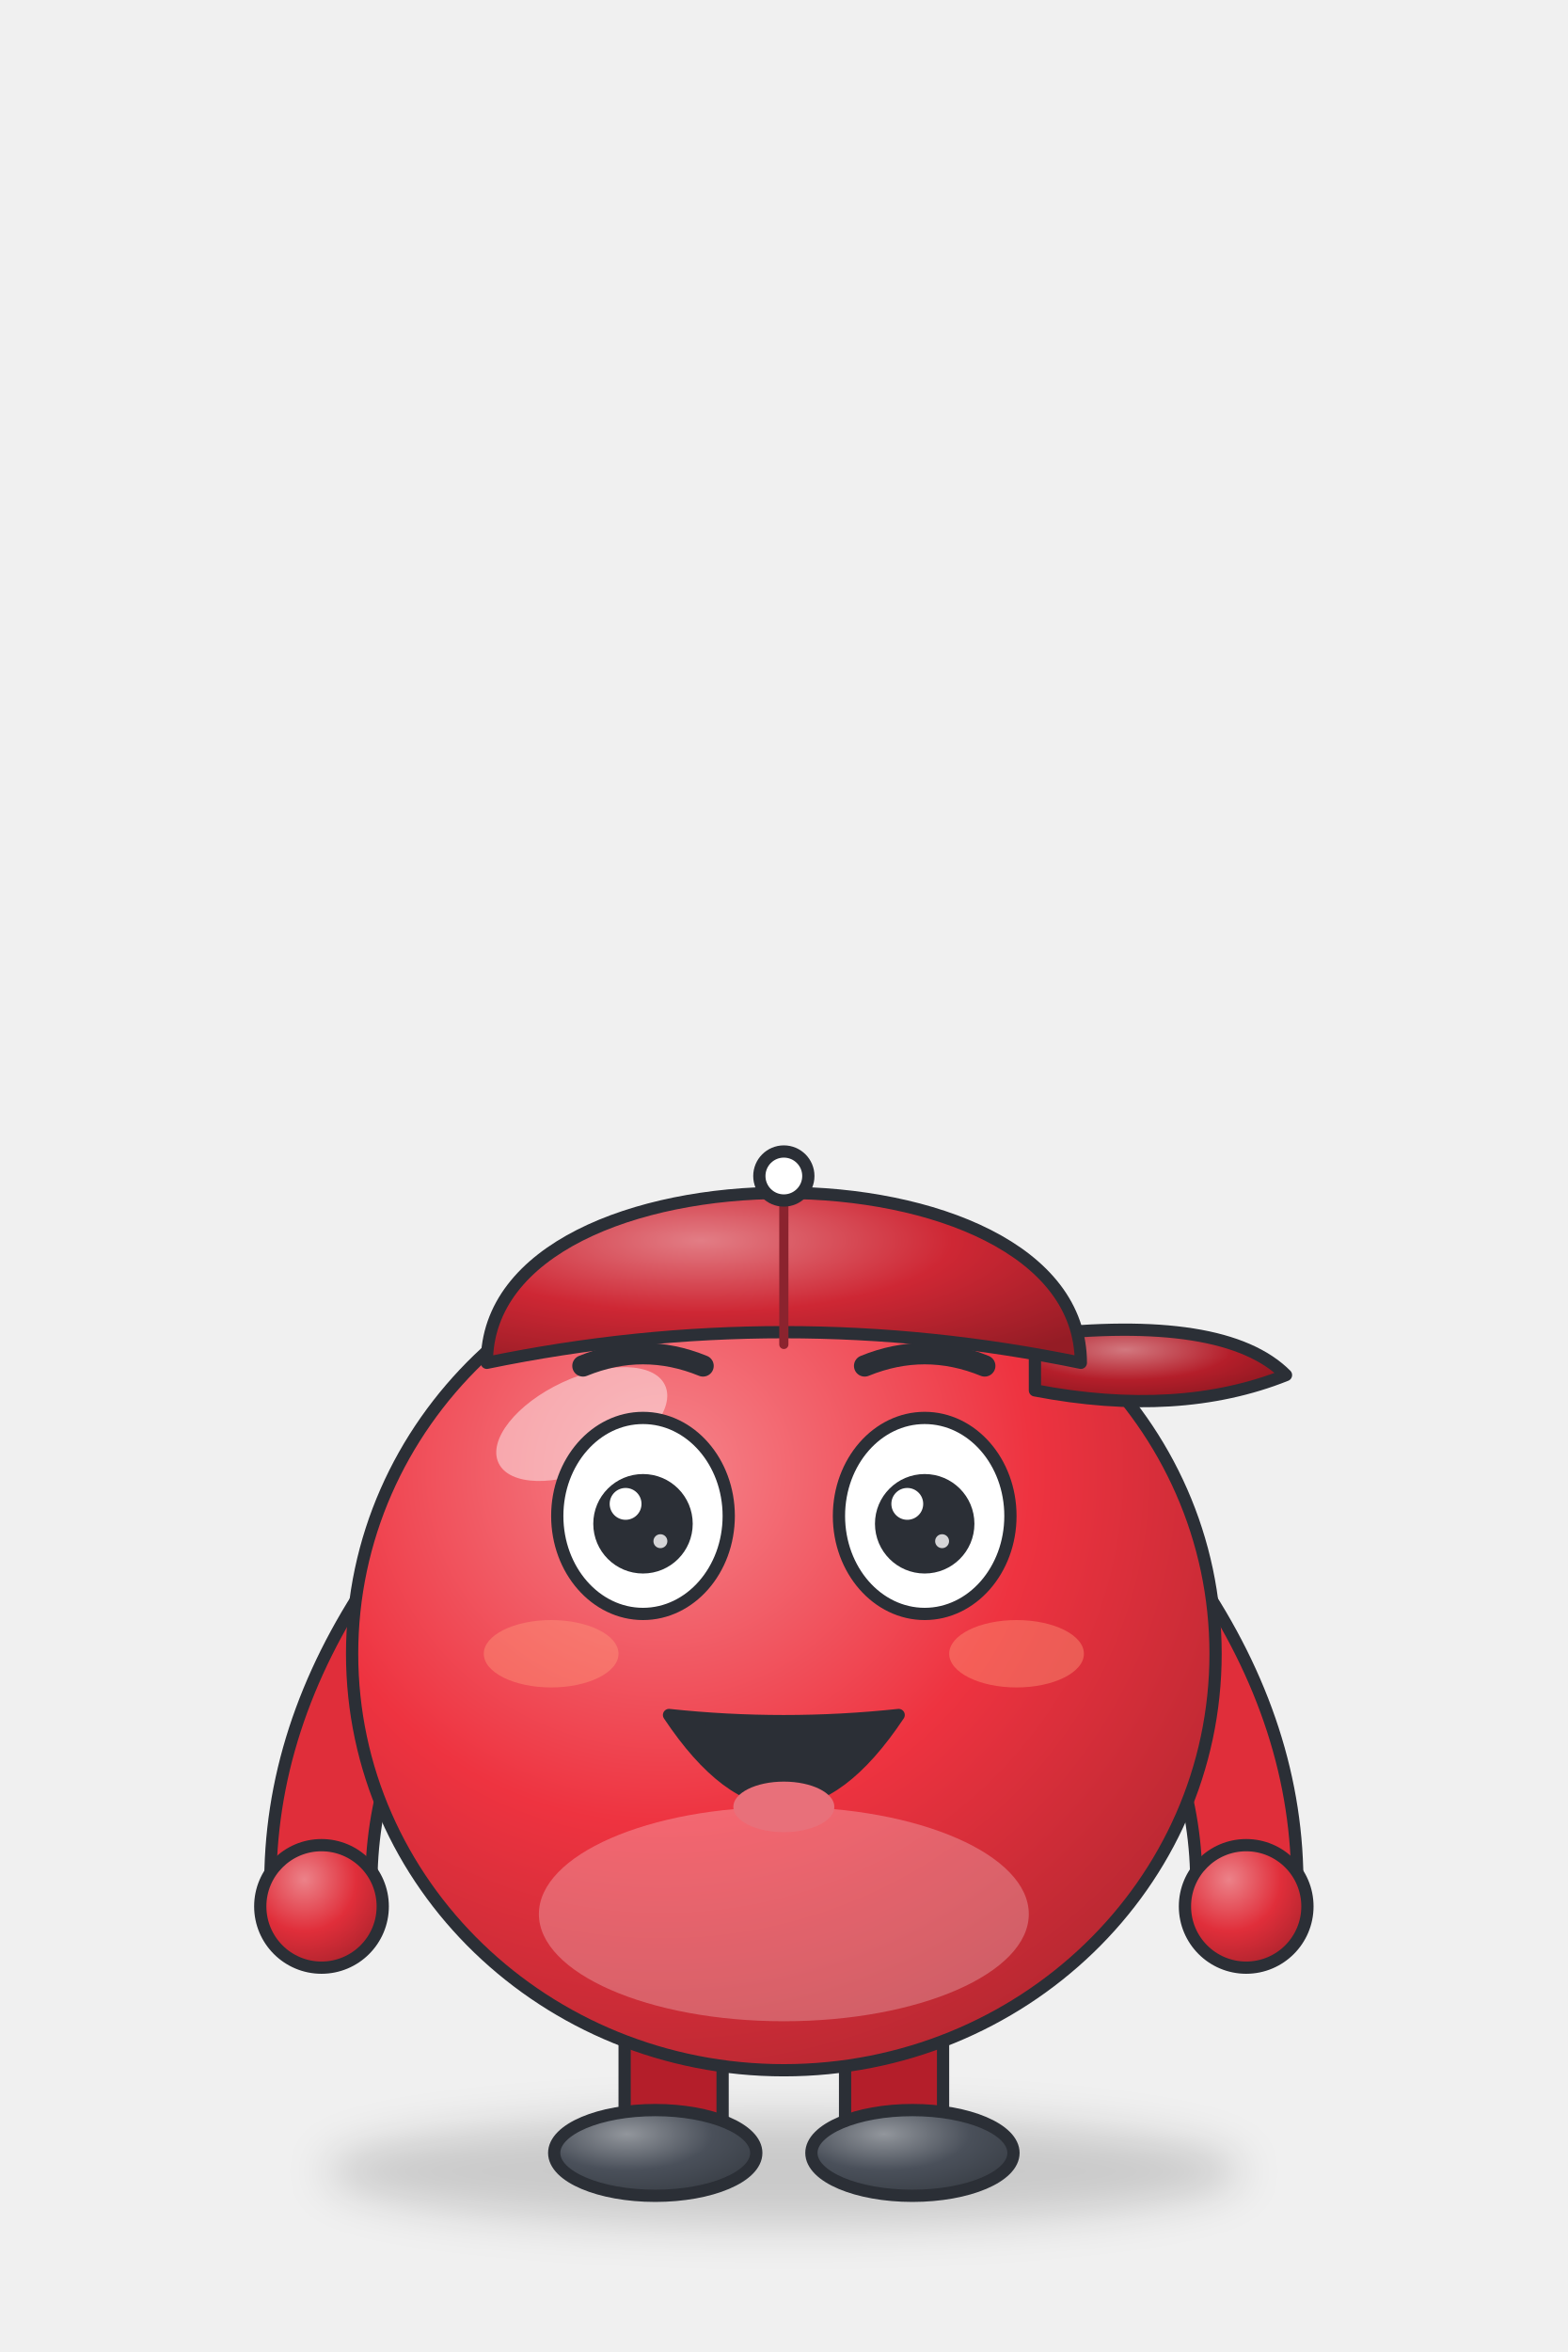
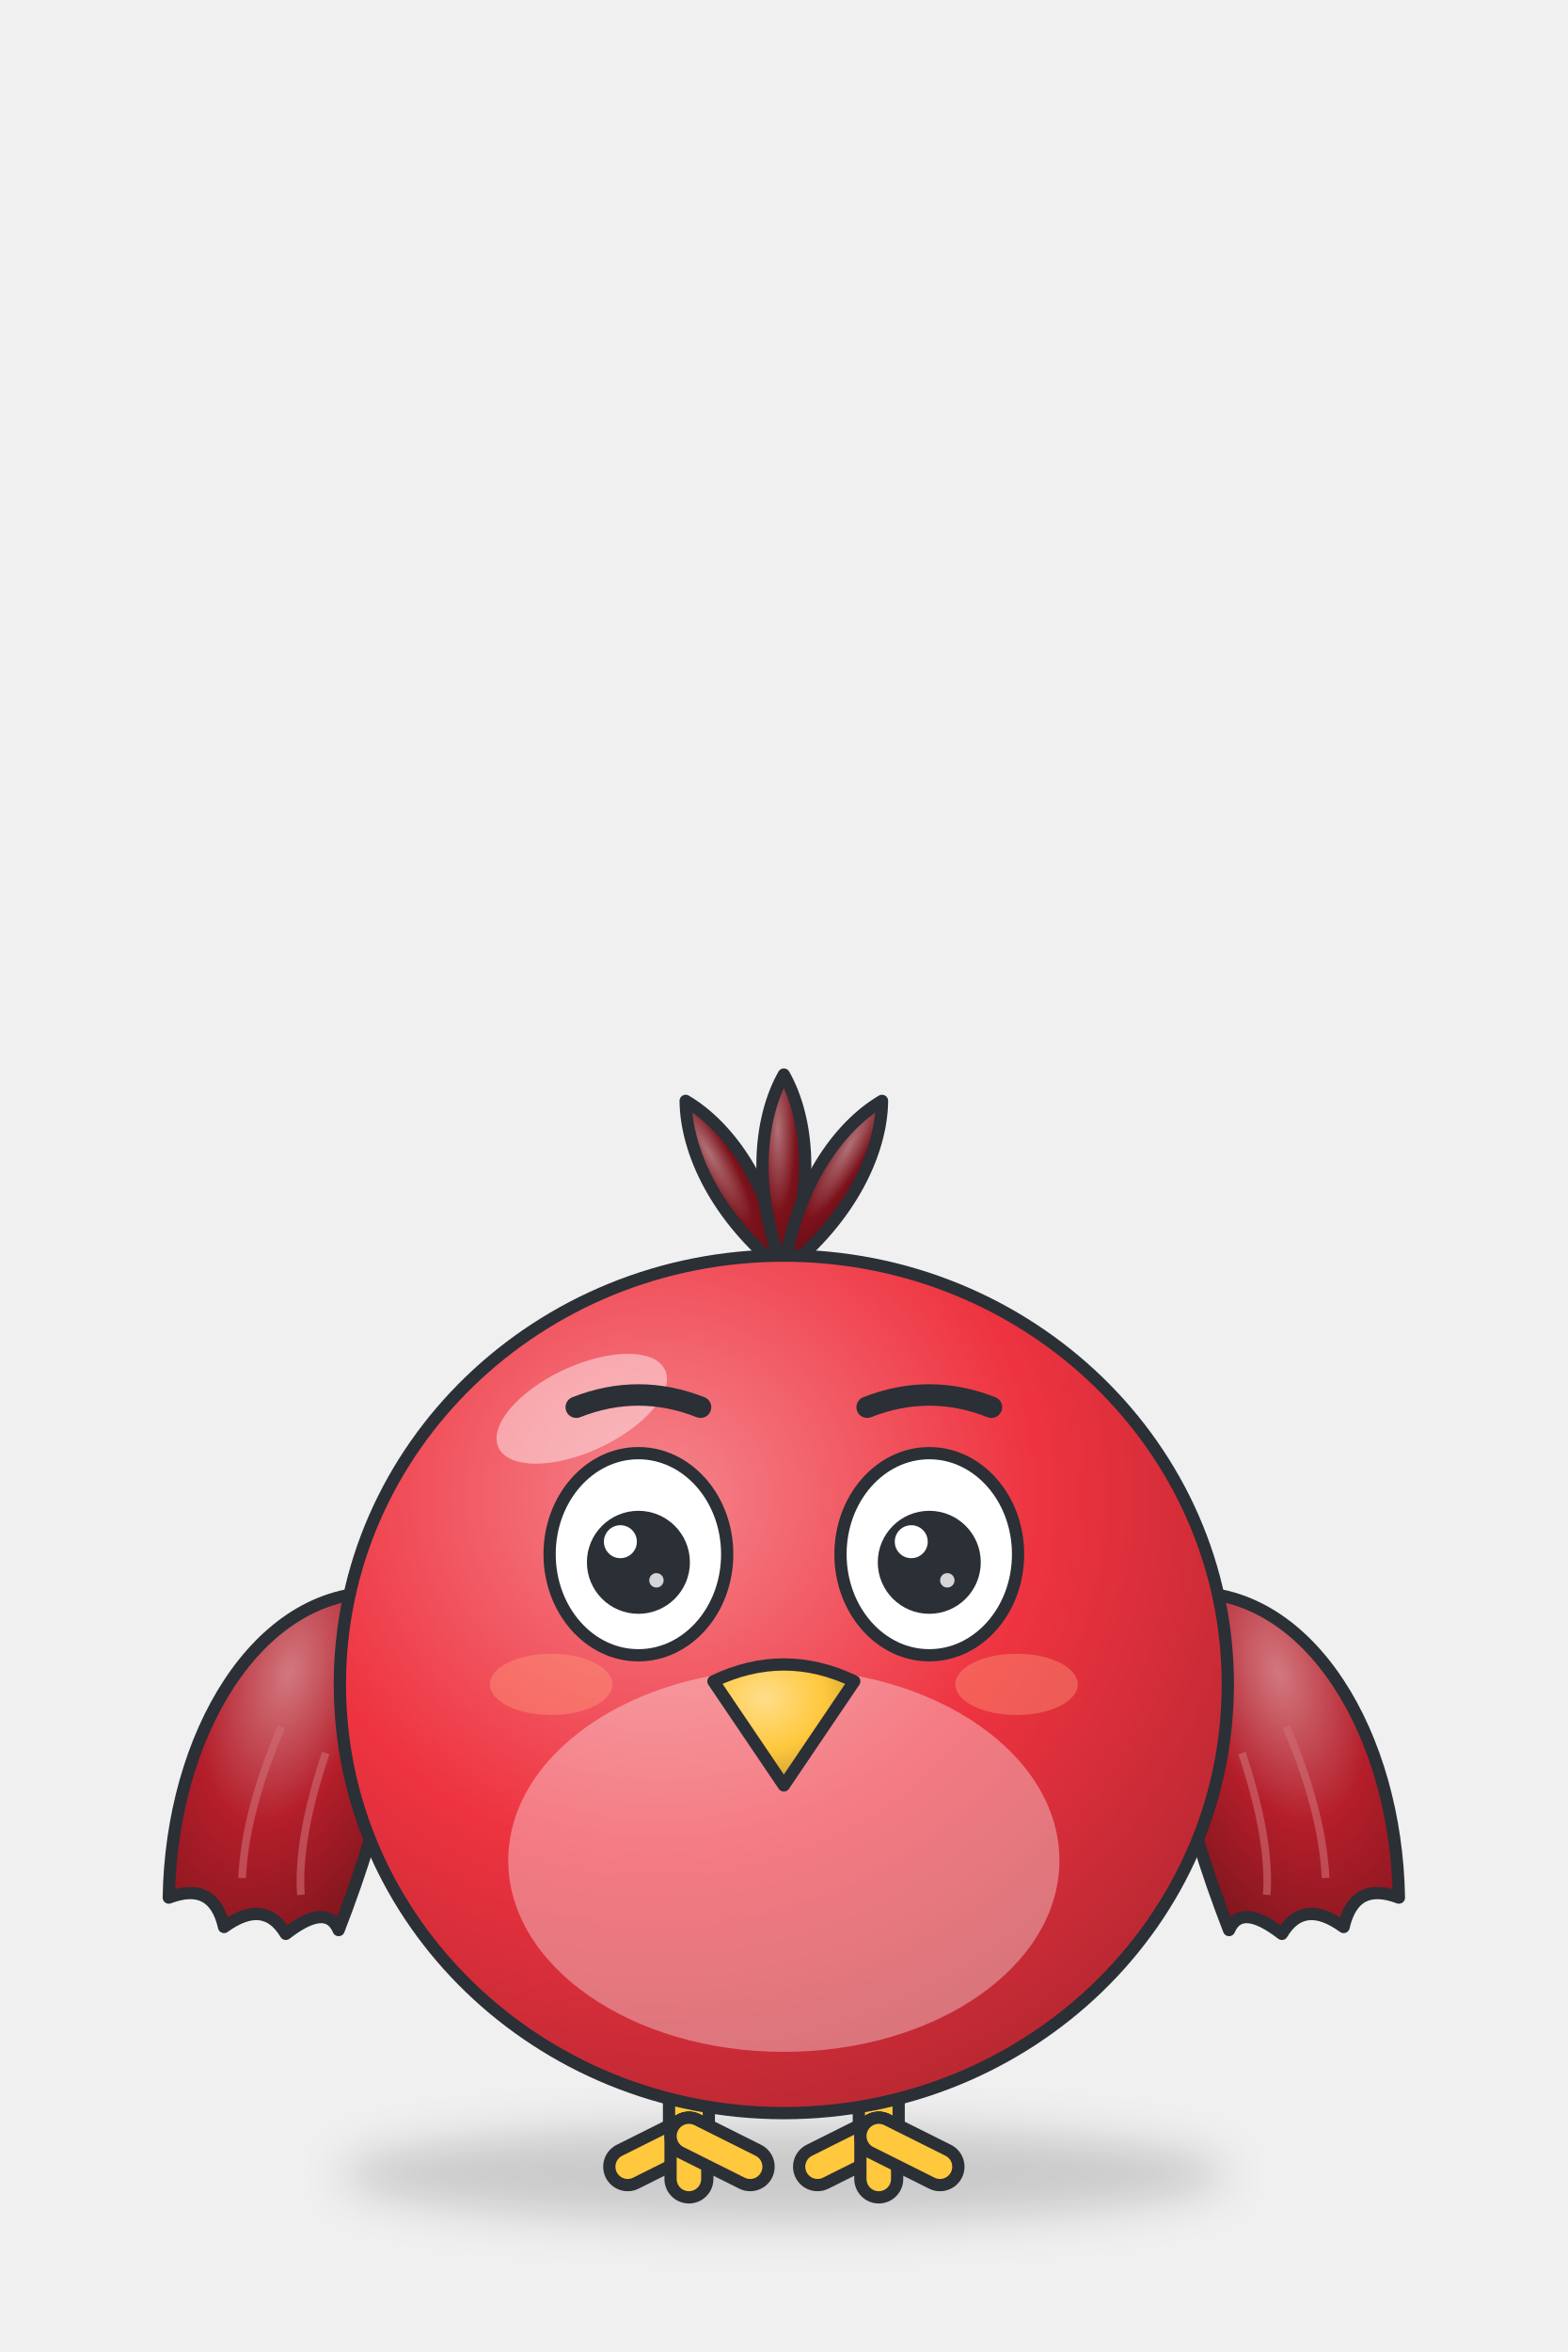
<svg xmlns="http://www.w3.org/2000/svg" width="1024" height="1536" viewBox="0 0 1024 1536">
  <defs>
    <filter id="soft" x="-50%" y="-50%" width="200%" height="200%">
      <feGaussianBlur stdDeviation="14" />
    </filter>
    <filter id="glow" x="-50%" y="-50%" width="200%" height="200%">
      <feGaussianBlur stdDeviation="30" />
    </filter>
-     <radialGradient id="ball4A505A" cx="0.36" cy="0.28" r="0.85">
-       <stop offset="0" stop-color="#92969C" />
-       <stop offset="0.5" stop-color="#4A505A" />
-       <stop offset="1" stop-color="#353A41" />
+     <radialGradient id="ball7C121B" cx="0.36" cy="0.28" r="0.85">
+       <stop offset="0" stop-color="#B07176" />
+       <stop offset="0.5" stop-color="#7C121B" />
+       <stop offset="1" stop-color="#590D13" />
    </radialGradient>
-     <radialGradient id="ballE02E3A" cx="0.36" cy="0.28" r="0.85">
-       <stop offset="0" stop-color="#EC8289" />
-       <stop offset="0.5" stop-color="#E02E3A" />
-       <stop offset="1" stop-color="#A1212A" />
+     <radialGradient id="ballB41E2A" cx="0.36" cy="0.28" r="0.85">
+       <stop offset="0" stop-color="#D2787F" />
+       <stop offset="0.5" stop-color="#B41E2A" />
+       <stop offset="1" stop-color="#82161E" />
    </radialGradient>
    <radialGradient id="ballEE3340" cx="0.36" cy="0.28" r="0.85">
      <stop offset="0" stop-color="#F5858C" />
      <stop offset="0.5" stop-color="#EE3340" />
      <stop offset="1" stop-color="#AB252E" />
    </radialGradient>
-     <radialGradient id="ballB41E2A" cx="0.36" cy="0.28" r="0.85">
-       <stop offset="0" stop-color="#D2787F" />
-       <stop offset="0.5" stop-color="#B41E2A" />
-       <stop offset="1" stop-color="#82161E" />
-     </radialGradient>
-     <radialGradient id="ballCE2734" cx="0.36" cy="0.28" r="0.85">
-       <stop offset="0" stop-color="#E27D85" />
-       <stop offset="0.5" stop-color="#CE2734" />
-       <stop offset="1" stop-color="#941C25" />
+     <radialGradient id="ballFFC83D" cx="0.36" cy="0.28" r="0.85">
+       <stop offset="0" stop-color="#FFDE8B" />
+       <stop offset="0.5" stop-color="#FFC83D" />
+       <stop offset="1" stop-color="#B8902C" />
    </radialGradient>
  </defs>
-   <ellipse cx="512" cy="1418" rx="300" ry="36" fill="#000" opacity="0.16" filter="url(#soft)" />
-   <path d="M440,1320 L440,1385" fill="none" stroke="#2B2F36" stroke-width="72" stroke-linecap="round" stroke-linejoin="round" />
-   <path d="M440,1320 L440,1385" fill="none" stroke="#B41E2A" stroke-width="56" stroke-linecap="round" stroke-linejoin="round" />
-   <path d="M584,1320 L584,1385" fill="none" stroke="#2B2F36" stroke-width="72" stroke-linecap="round" stroke-linejoin="round" />
-   <path d="M584,1320 L584,1385" fill="none" stroke="#B41E2A" stroke-width="56" stroke-linecap="round" stroke-linejoin="round" />
-   <ellipse cx="428" cy="1406" rx="66" ry="28" fill="url(#ball4A505A)" stroke="#2B2F36" stroke-width="8" stroke-linejoin="round" />
-   <ellipse cx="596" cy="1406" rx="66" ry="28" fill="url(#ball4A505A)" stroke="#2B2F36" stroke-width="8" stroke-linejoin="round" />
-   <path d="M262,1060 Q205,1150 210,1245" fill="none" stroke="#2B2F36" stroke-width="74" stroke-linecap="round" stroke-linejoin="round" />
-   <path d="M262,1060 Q205,1150 210,1245" fill="none" stroke="#E02E3A" stroke-width="58" stroke-linecap="round" stroke-linejoin="round" />
-   <circle cx="210" cy="1245" r="40" fill="url(#ballE02E3A)" stroke="#2B2F36" stroke-width="8" />
-   <path d="M762,1060 Q819,1150 814,1245" fill="none" stroke="#2B2F36" stroke-width="74" stroke-linecap="round" stroke-linejoin="round" />
-   <path d="M762,1060 Q819,1150 814,1245" fill="none" stroke="#E02E3A" stroke-width="58" stroke-linecap="round" stroke-linejoin="round" />
-   <circle cx="814" cy="1245" r="40" fill="url(#ballE02E3A)" stroke="#2B2F36" stroke-width="8" />
-   <ellipse cx="512" cy="1080" rx="282" ry="272" fill="url(#ballEE3340)" stroke="#2B2F36" stroke-width="8" stroke-linejoin="round" />
-   <ellipse cx="512" cy="1250" rx="160" ry="70" fill="#FFF" opacity="0.25" />
-   <ellipse cx="380" cy="930" rx="60" ry="30" fill="#FFFFFF" opacity="0.45" transform="rotate(-25 380 930)" />
-   <path d="M676,872 Q800,858 840,898 Q770,926 676,908 Z" fill="url(#ballB41E2A)" stroke="#2B2F36" stroke-width="8" stroke-linejoin="round" />
-   <path d="M318,890 C318,742 706,742 706,890 Q512,850 318,890 Z" fill="url(#ballCE2734)" stroke="#2B2F36" stroke-width="8" stroke-linejoin="round" />
-   <path d="M512,770 L512,878" fill="none" stroke="#8B232E" stroke-width="6" stroke-linecap="round" stroke-linejoin="round" />
-   <circle cx="512" cy="768" r="16" fill="#FFF" stroke="#2B2F36" stroke-width="8" />
-   <ellipse cx="360" cy="1080" rx="44" ry="22" fill="#FF9E7A" opacity="0.4" />
-   <ellipse cx="664" cy="1080" rx="44" ry="22" fill="#FF9E7A" opacity="0.4" />
-   <ellipse cx="420" cy="990" rx="56" ry="64" fill="#FFFFFF" stroke="#2B2F36" stroke-width="8" stroke-linejoin="round" />
-   <circle cx="420" cy="995.12" r="32.48" fill="#2B2F36" />
-   <circle cx="408.632" cy="982.128" r="10.394" fill="#FFF" />
-   <circle cx="431.368" cy="1006.49" r="4.547" fill="#FFF" opacity="0.8" />
-   <path d="M380.8,892 Q420,876 459.2,892" fill="none" stroke="#2B2F36" stroke-width="14" stroke-linecap="round" stroke-linejoin="round" />
-   <ellipse cx="604" cy="990" rx="56" ry="64" fill="#FFFFFF" stroke="#2B2F36" stroke-width="8" stroke-linejoin="round" />
-   <circle cx="604" cy="995.12" r="32.48" fill="#2B2F36" />
-   <circle cx="592.632" cy="982.128" r="10.394" fill="#FFF" />
-   <circle cx="615.368" cy="1006.49" r="4.547" fill="#FFF" opacity="0.8" />
-   <path d="M564.8,892 Q604,876 643.2,892" fill="none" stroke="#2B2F36" stroke-width="14" stroke-linecap="round" stroke-linejoin="round" />
-   <path d="M437,1120 Q512,1128 587,1120 Q512,1232.5 437,1120 Z" fill="#2B2F36" stroke="#2B2F36" stroke-width="8" stroke-linejoin="round" />
-   <ellipse cx="512" cy="1180" rx="33" ry="16.5" fill="#E8707A" />
+   <ellipse cx="512" cy="1420" rx="290" ry="32" fill="#000" opacity="0.16" filter="url(#soft)" />
+   <path d="M450,1365 L450,1395" fill="none" stroke="#2B2F36" stroke-width="34" stroke-linecap="round" stroke-linejoin="round" />
+   <path d="M450,1365 L450,1395" fill="none" stroke="#FFC83D" stroke-width="18" stroke-linecap="round" stroke-linejoin="round" />
+   <path d="M450,1395 L410,1415" fill="none" stroke="#2B2F36" stroke-width="32" stroke-linecap="round" stroke-linejoin="round" />
+   <path d="M450,1395 L410,1415" fill="none" stroke="#FFC83D" stroke-width="16" stroke-linecap="round" stroke-linejoin="round" />
+   <path d="M450,1395 L450,1423" fill="none" stroke="#2B2F36" stroke-width="32" stroke-linecap="round" stroke-linejoin="round" />
+   <path d="M450,1395 L450,1423" fill="none" stroke="#FFC83D" stroke-width="16" stroke-linecap="round" stroke-linejoin="round" />
+   <path d="M450,1395 L490,1415" fill="none" stroke="#2B2F36" stroke-width="32" stroke-linecap="round" stroke-linejoin="round" />
+   <path d="M450,1395 L490,1415" fill="none" stroke="#FFC83D" stroke-width="16" stroke-linecap="round" stroke-linejoin="round" />
+   <path d="M574,1365 L574,1395" fill="none" stroke="#2B2F36" stroke-width="34" stroke-linecap="round" stroke-linejoin="round" />
+   <path d="M574,1365 L574,1395" fill="none" stroke="#FFC83D" stroke-width="18" stroke-linecap="round" stroke-linejoin="round" />
+   <path d="M574,1395 L534,1415" fill="none" stroke="#2B2F36" stroke-width="32" stroke-linecap="round" stroke-linejoin="round" />
+   <path d="M574,1395 L534,1415" fill="none" stroke="#FFC83D" stroke-width="16" stroke-linecap="round" stroke-linejoin="round" />
+   <path d="M574,1395 L574,1423" fill="none" stroke="#2B2F36" stroke-width="32" stroke-linecap="round" stroke-linejoin="round" />
+   <path d="M574,1395 L574,1423" fill="none" stroke="#FFC83D" stroke-width="16" stroke-linecap="round" stroke-linejoin="round" />
+   <path d="M574,1395 L614,1415" fill="none" stroke="#2B2F36" stroke-width="32" stroke-linecap="round" stroke-linejoin="round" />
+   <path d="M574,1395 L614,1415" fill="none" stroke="#FFC83D" stroke-width="16" stroke-linecap="round" stroke-linejoin="round" />
+   <path d="M0,0 C-22,-55 -17,-105 0,-135 C17,-105 22,-55 0,0 Z" fill="url(#ball7C121B)" stroke="#2B2F36" stroke-width="8" stroke-linejoin="round" vector-effect="non-scaling-stroke" transform="translate(512 830) rotate(-30) scale(0.95)" />
+   <path d="M0,0 C-22,-55 -17,-105 0,-135 C17,-105 22,-55 0,0 Z" fill="url(#ball7C121B)" stroke="#2B2F36" stroke-width="8" stroke-linejoin="round" vector-effect="non-scaling-stroke" transform="translate(512 830) rotate(0) scale(0.95)" />
+   <path d="M0,0 C-22,-55 -17,-105 0,-135 C17,-105 22,-55 0,0 Z" fill="url(#ball7C121B)" stroke="#2B2F36" stroke-width="8" stroke-linejoin="round" vector-effect="non-scaling-stroke" transform="translate(512 830) rotate(30) scale(0.95)" />
+   <g transform="translate(248 1040) scale(1 1) rotate(16) scale(1.25 0.85)">
+     <path d="M0,0 C-62,24 -84,150 -62,270 Q-42,248 -30,280 Q-14,250 2,272 Q18,240 28,258 C34,160 32,60 0,0 Z" fill="url(#ballB41E2A)" stroke="#2B2F36" stroke-width="8" stroke-linejoin="round" vector-effect="non-scaling-stroke" />
+     <path d="M-30,120 Q-36,190 -28,240 M-4,130 Q-6,200 4,240" fill="none" stroke="#CE6D75" stroke-width="5" opacity="0.6" vector-effect="non-scaling-stroke" />
+   </g>
+   <g transform="translate(776 1040) scale(-1 1) rotate(16) scale(1.25 0.85)">
+     <path d="M0,0 C-62,24 -84,150 -62,270 Q-42,248 -30,280 Q-14,250 2,272 Q18,240 28,258 C34,160 32,60 0,0 Z" fill="url(#ballB41E2A)" stroke="#2B2F36" stroke-width="8" stroke-linejoin="round" vector-effect="non-scaling-stroke" />
+     <path d="M-30,120 Q-36,190 -28,240 M-4,130 Q-6,200 4,240" fill="none" stroke="#CE6D75" stroke-width="5" opacity="0.6" vector-effect="non-scaling-stroke" />
+   </g>
+   <ellipse cx="512" cy="1100" rx="290" ry="280" fill="url(#ballEE3340)" stroke="#2B2F36" stroke-width="8" stroke-linejoin="round" />
+   <ellipse cx="512" cy="1215" rx="180" ry="125" fill="#FFF" opacity="0.35" />
+   <ellipse cx="380" cy="920" rx="60" ry="28" fill="#FFFFFF" opacity="0.45" transform="rotate(-25 380 920)" />
+   <ellipse cx="360" cy="1100" rx="40" ry="20" fill="#FF9E7A" opacity="0.4" />
+   <ellipse cx="664" cy="1100" rx="40" ry="20" fill="#FF9E7A" opacity="0.4" />
+   <ellipse cx="417" cy="1015" rx="58" ry="66" fill="#FFFFFF" stroke="#2B2F36" stroke-width="8" stroke-linejoin="round" />
+   <circle cx="417" cy="1020.28" r="33.64" fill="#2B2F36" />
+   <circle cx="405.226" cy="1006.82" r="10.765" fill="#FFF" />
+   <circle cx="428.774" cy="1032.05" r="4.71" fill="#FFF" opacity="0.8" />
+   <path d="M376.4,919 Q417,903 457.6,919" fill="none" stroke="#2B2F36" stroke-width="14" stroke-linecap="round" stroke-linejoin="round" />
+   <ellipse cx="607" cy="1015" rx="58" ry="66" fill="#FFFFFF" stroke="#2B2F36" stroke-width="8" stroke-linejoin="round" />
+   <circle cx="607" cy="1020.28" r="33.64" fill="#2B2F36" />
+   <circle cx="595.226" cy="1006.82" r="10.765" fill="#FFF" />
+   <circle cx="618.774" cy="1032.05" r="4.71" fill="#FFF" opacity="0.8" />
+   <path d="M566.4,919 Q607,903 647.6,919" fill="none" stroke="#2B2F36" stroke-width="14" stroke-linecap="round" stroke-linejoin="round" />
+   <g transform="rotate(0 512 1120)">
+     <path d="M466,1098 Q512,1076 558,1098 L512,1166 Z" fill="url(#ballFFC83D)" stroke="#2B2F36" stroke-width="8" stroke-linejoin="round" />
+   </g>
</svg>
